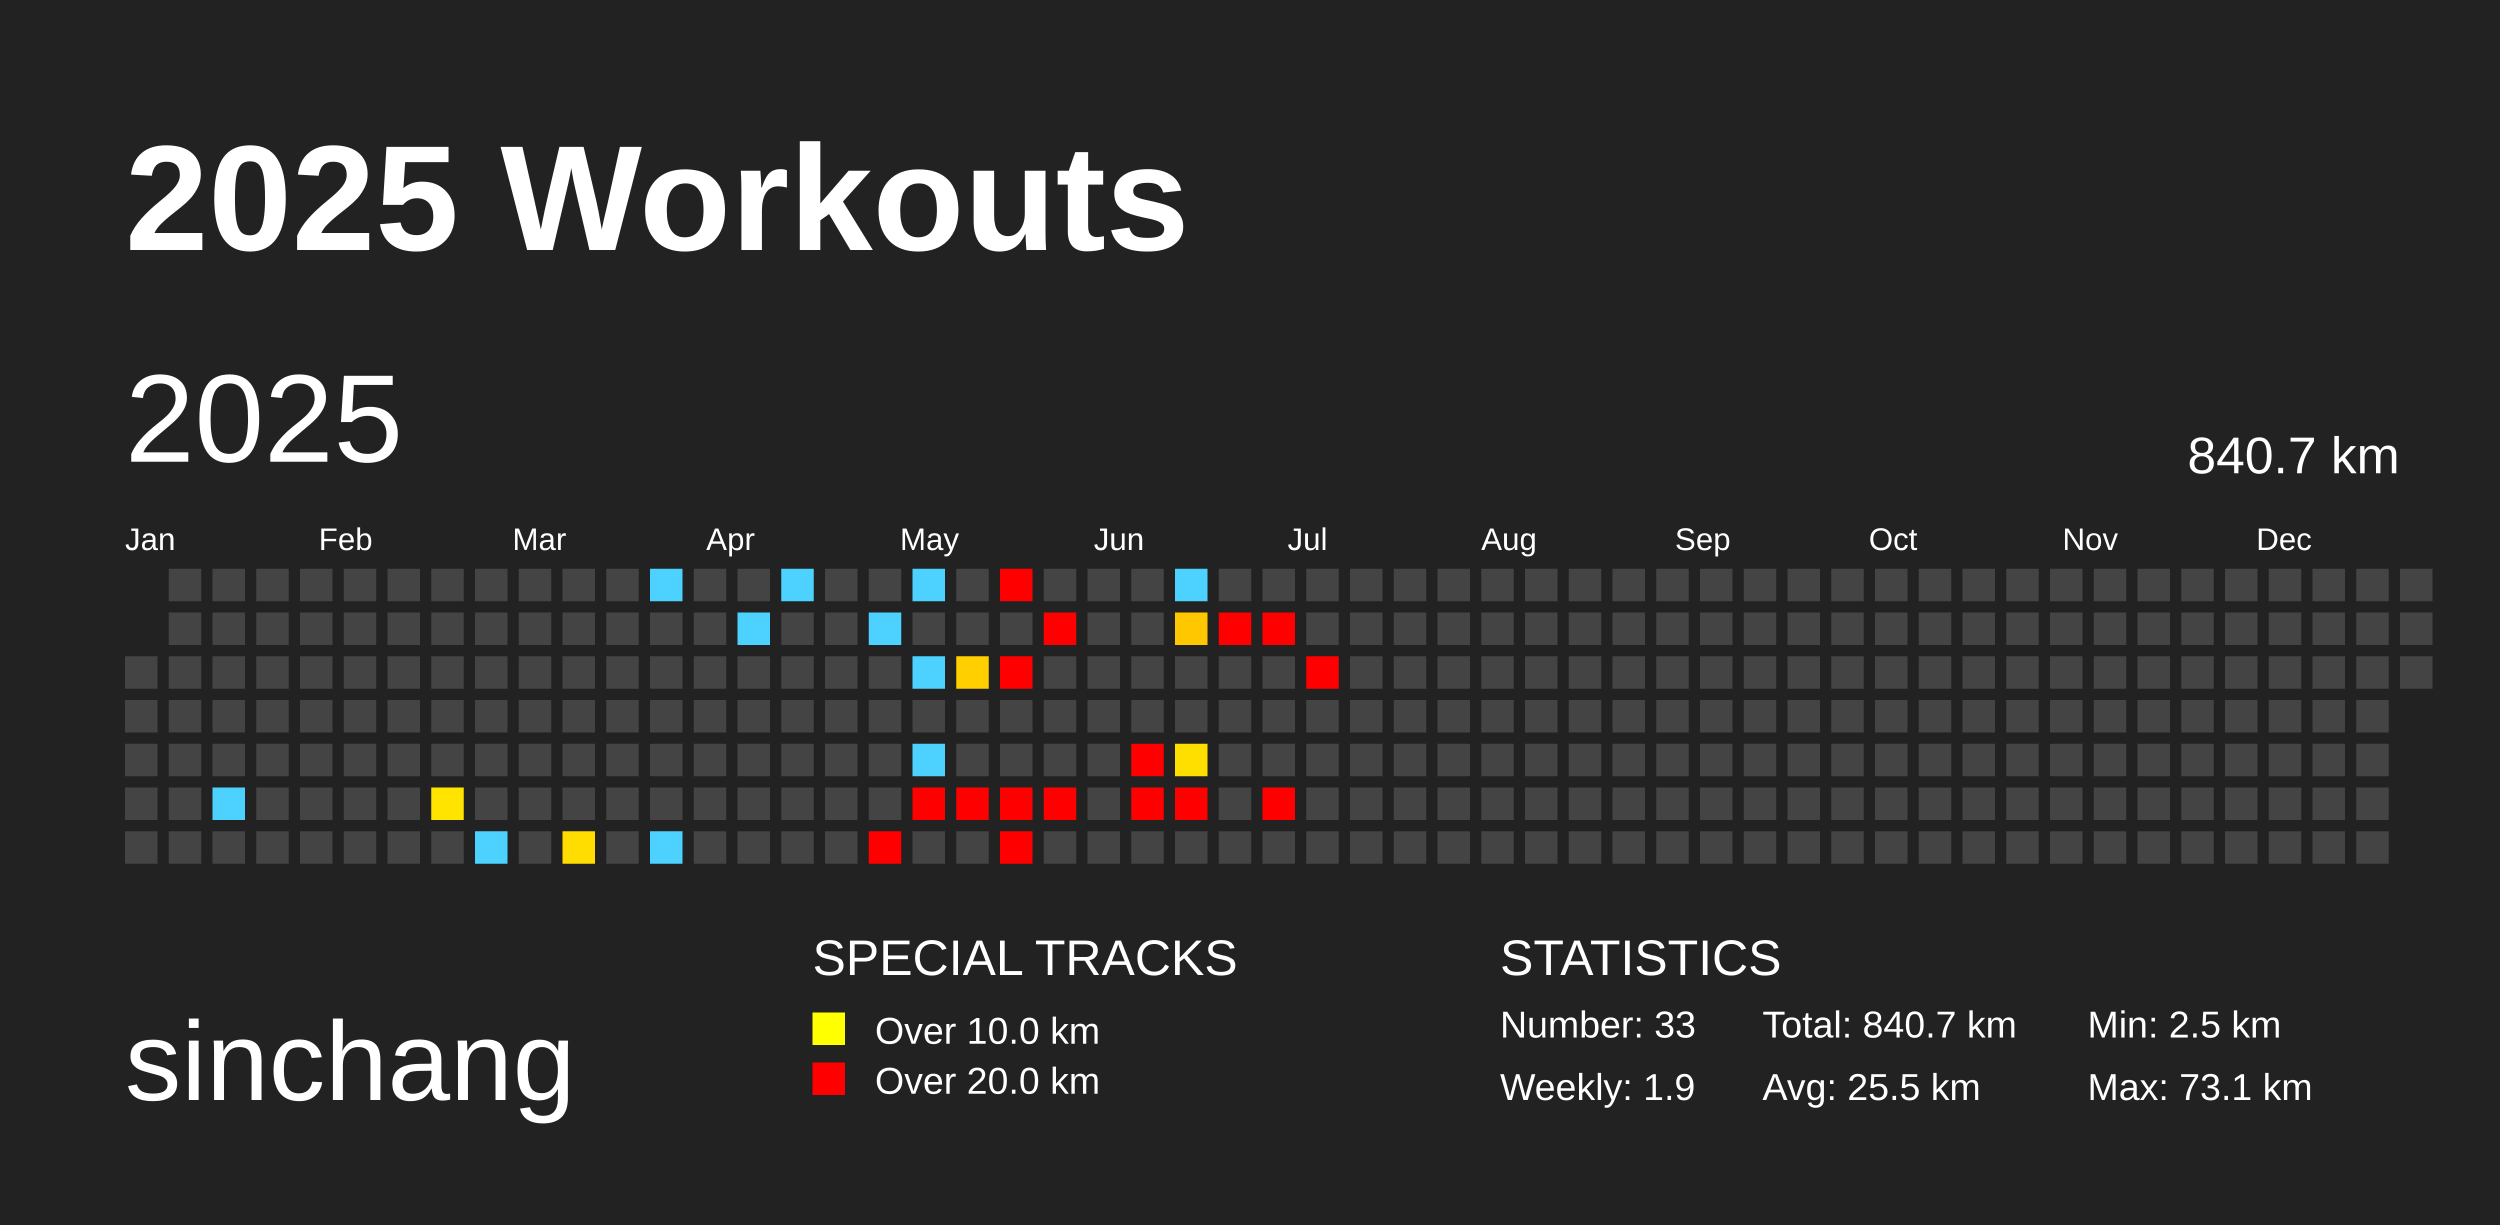
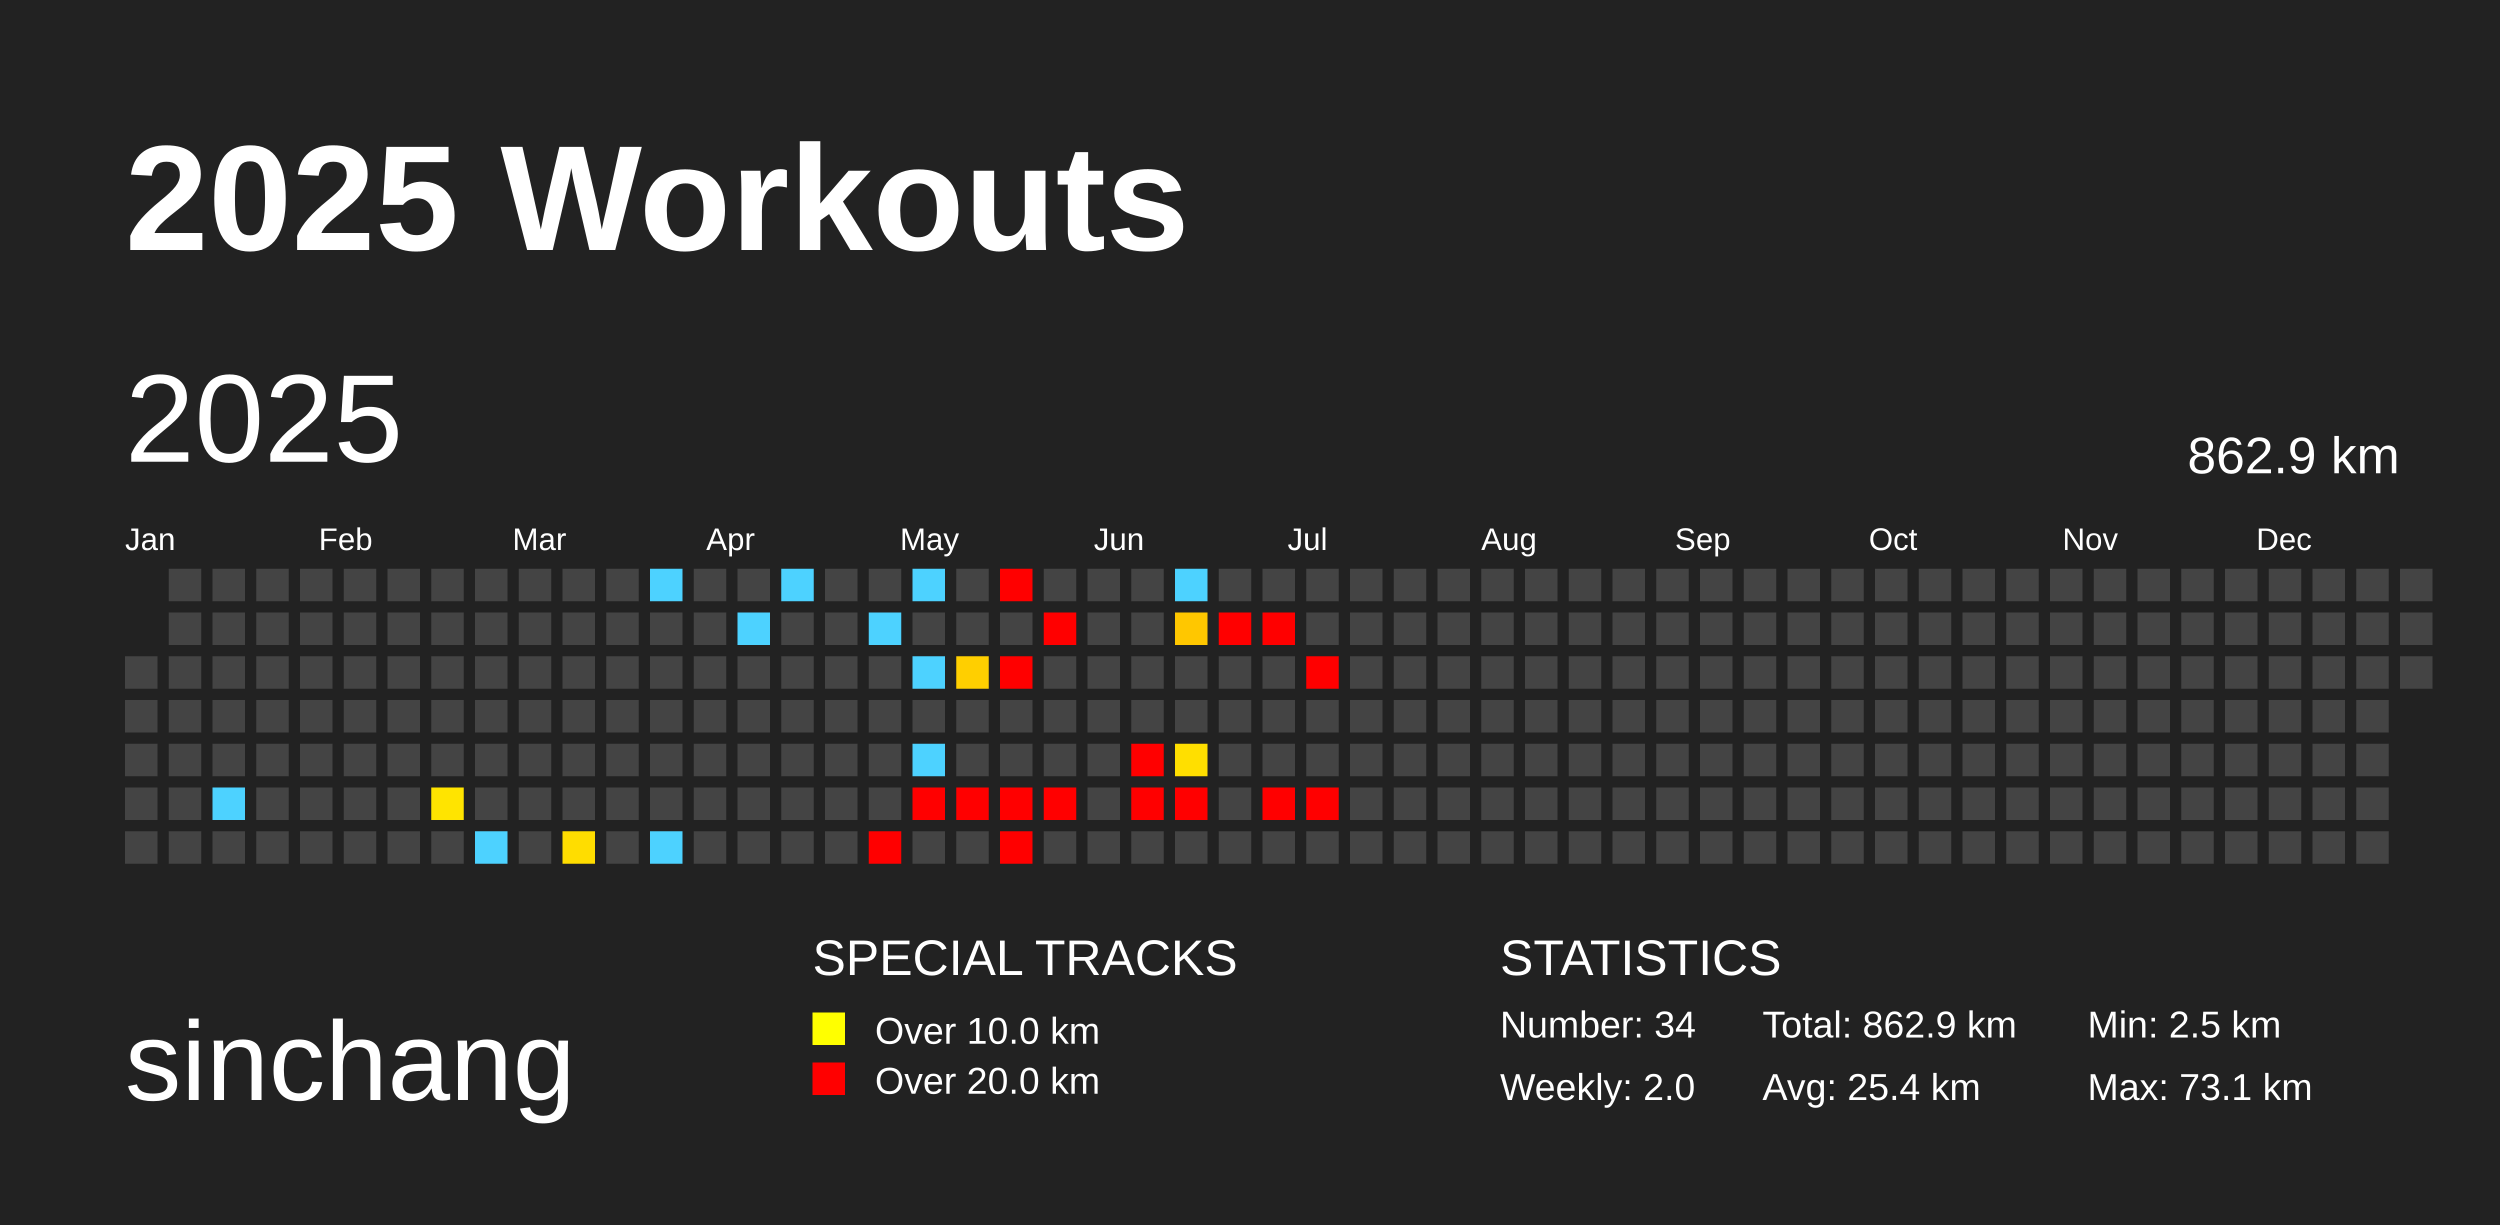
<svg xmlns="http://www.w3.org/2000/svg" baseProfile="full" height="98mm" version="1.1" viewBox="0,0,200,98" width="200mm">
  <defs />
  <rect fill="#222222" height="98" width="200" x="0" y="0" />
  <text fill="#FFFFFF" style="font-size:12px; font-family:Arial; font-weight:bold;" x="10" y="20">2025 Workouts</text>
  <text fill="#FFFFFF" style="font-size:9px; font-family:Arial" x="10" y="88">sinchang</text>
  <text fill="#FFFFFF" style="font-size:4px; font-family:Arial" x="65" y="78">SPECIAL TRACKS</text>
  <rect fill="yellow" height="2.6" width="2.6" x="65" y="81" />
  <text fill="#FFFFFF" style="font-size:3px; font-family:Arial" x="70" y="83.5">Over 10.0 km</text>
  <rect fill="red" height="2.6" width="2.6" x="65" y="85" />
  <text fill="#FFFFFF" style="font-size:3px; font-family:Arial" x="70" y="87.5">Over 20.0 km</text>
  <text fill="#FFFFFF" style="font-size:4px; font-family:Arial" x="120" y="78">STATISTICS</text>
-   <text fill="#FFFFFF" style="font-size:3px; font-family:Arial" x="120" y="83">Number: 33</text>
-   <text fill="#FFFFFF" style="font-size:3px; font-family:Arial" x="120" y="88">Weekly: 1.9</text>
-   <text fill="#FFFFFF" style="font-size:3px; font-family:Arial" x="141" y="83">Total: 840.7 km</text>
-   <text fill="#FFFFFF" style="font-size:3px; font-family:Arial" x="141" y="88">Avg: 25.5 km</text>
+   <text fill="#FFFFFF" style="font-size:3px; font-family:Arial" x="120" y="83">Number: 34</text>
+   <text fill="#FFFFFF" style="font-size:3px; font-family:Arial" x="120" y="88">Weekly: 2.0</text>
+   <text fill="#FFFFFF" style="font-size:3px; font-family:Arial" x="141" y="83">Total: 862.9 km</text>
+   <text fill="#FFFFFF" style="font-size:3px; font-family:Arial" x="141" y="88">Avg: 25.4 km</text>
  <text fill="#FFFFFF" style="font-size:3px; font-family:Arial" x="167" y="83">Min: 2.5 km</text>
  <text fill="#FFFFFF" style="font-size:3px; font-family:Arial" x="167" y="88">Max: 73.1 km</text>
  <text dominant-baseline="hanging" fill="#FFFFFF" style="font-size:10.0px; font-family:Arial;" x="10" y="30">2025</text>
-   <text dominant-baseline="hanging" fill="#FFFFFF" style="font-size:4.125px; font-family:Arial;" x="175" y="35">840.7 km</text>
+   <text dominant-baseline="hanging" fill="#FFFFFF" style="font-size:4.125px; font-family:Arial;" x="175" y="35">862.9 km</text>
  <text fill="#FFFFFF" style="font-size:2.5px; font-family:Arial" x="10.0" y="44">Jan</text>
  <text fill="#FFFFFF" style="font-size:2.5px; font-family:Arial" x="25.5" y="44">Feb</text>
  <text fill="#FFFFFF" style="font-size:2.5px; font-family:Arial" x="41.0" y="44">Mar</text>
  <text fill="#FFFFFF" style="font-size:2.5px; font-family:Arial" x="56.5" y="44">Apr</text>
  <text fill="#FFFFFF" style="font-size:2.5px; font-family:Arial" x="72.0" y="44">May</text>
  <text fill="#FFFFFF" style="font-size:2.5px; font-family:Arial" x="87.5" y="44">Jun</text>
  <text fill="#FFFFFF" style="font-size:2.5px; font-family:Arial" x="103.0" y="44">Jul</text>
  <text fill="#FFFFFF" style="font-size:2.5px; font-family:Arial" x="118.5" y="44">Aug</text>
  <text fill="#FFFFFF" style="font-size:2.5px; font-family:Arial" x="134.0" y="44">Sep</text>
  <text fill="#FFFFFF" style="font-size:2.5px; font-family:Arial" x="149.5" y="44">Oct</text>
  <text fill="#FFFFFF" style="font-size:2.5px; font-family:Arial" x="165.0" y="44">Nov</text>
  <text fill="#FFFFFF" style="font-size:2.5px; font-family:Arial" x="180.5" y="44">Dec</text>
  <rect fill="#444444" height="2.6" width="2.6" x="10.0" y="52.5" />
  <rect fill="#444444" height="2.6" width="2.6" x="10.0" y="56.0" />
  <rect fill="#444444" height="2.6" width="2.6" x="10.0" y="59.5" />
  <rect fill="#444444" height="2.6" width="2.6" x="10.0" y="63.0" />
  <rect fill="#444444" height="2.6" width="2.6" x="10.0" y="66.5" />
  <rect fill="#444444" height="2.6" width="2.6" x="13.5" y="45.5" />
  <rect fill="#444444" height="2.6" width="2.6" x="13.5" y="49.0" />
  <rect fill="#444444" height="2.6" width="2.6" x="13.5" y="52.5" />
  <rect fill="#444444" height="2.6" width="2.6" x="13.5" y="56.0" />
  <rect fill="#444444" height="2.6" width="2.6" x="13.5" y="59.5" />
  <rect fill="#444444" height="2.6" width="2.6" x="13.5" y="63.0" />
  <rect fill="#444444" height="2.6" width="2.6" x="13.5" y="66.5" />
  <rect fill="#444444" height="2.6" width="2.6" x="17.0" y="45.5" />
  <rect fill="#444444" height="2.6" width="2.6" x="17.0" y="49.0" />
  <rect fill="#444444" height="2.6" width="2.6" x="17.0" y="52.5" />
  <rect fill="#444444" height="2.6" width="2.6" x="17.0" y="56.0" />
  <rect fill="#444444" height="2.6" width="2.6" x="17.0" y="59.5" />
  <rect fill="#4dd2ff" height="2.6" width="2.6" x="17.0" y="63.0" />
  <rect fill="#444444" height="2.6" width="2.6" x="17.0" y="66.5" />
  <rect fill="#444444" height="2.6" width="2.6" x="20.5" y="45.5" />
  <rect fill="#444444" height="2.6" width="2.6" x="20.5" y="49.0" />
  <rect fill="#444444" height="2.6" width="2.6" x="20.5" y="52.5" />
  <rect fill="#444444" height="2.6" width="2.6" x="20.5" y="56.0" />
  <rect fill="#444444" height="2.6" width="2.6" x="20.5" y="59.5" />
  <rect fill="#444444" height="2.6" width="2.6" x="20.5" y="63.0" />
  <rect fill="#444444" height="2.6" width="2.6" x="20.5" y="66.5" />
  <rect fill="#444444" height="2.6" width="2.6" x="24.0" y="45.5" />
  <rect fill="#444444" height="2.6" width="2.6" x="24.0" y="49.0" />
  <rect fill="#444444" height="2.6" width="2.6" x="24.0" y="52.5" />
  <rect fill="#444444" height="2.6" width="2.6" x="24.0" y="56.0" />
  <rect fill="#444444" height="2.6" width="2.6" x="24.0" y="59.5" />
  <rect fill="#444444" height="2.6" width="2.6" x="24.0" y="63.0" />
  <rect fill="#444444" height="2.6" width="2.6" x="24.0" y="66.5" />
  <rect fill="#444444" height="2.6" width="2.6" x="27.5" y="45.5" />
  <rect fill="#444444" height="2.6" width="2.6" x="27.5" y="49.0" />
  <rect fill="#444444" height="2.6" width="2.6" x="27.5" y="52.5" />
  <rect fill="#444444" height="2.6" width="2.6" x="27.5" y="56.0" />
  <rect fill="#444444" height="2.6" width="2.6" x="27.5" y="59.5" />
  <rect fill="#444444" height="2.6" width="2.6" x="27.5" y="63.0" />
  <rect fill="#444444" height="2.6" width="2.6" x="27.5" y="66.5" />
  <rect fill="#444444" height="2.6" width="2.6" x="31.0" y="45.5" />
  <rect fill="#444444" height="2.6" width="2.6" x="31.0" y="49.0" />
  <rect fill="#444444" height="2.6" width="2.6" x="31.0" y="52.5" />
  <rect fill="#444444" height="2.6" width="2.6" x="31.0" y="56.0" />
  <rect fill="#444444" height="2.6" width="2.6" x="31.0" y="59.5" />
  <rect fill="#444444" height="2.6" width="2.6" x="31.0" y="63.0" />
  <rect fill="#444444" height="2.6" width="2.6" x="31.0" y="66.5" />
  <rect fill="#444444" height="2.6" width="2.6" x="34.5" y="45.5" />
  <rect fill="#444444" height="2.6" width="2.6" x="34.5" y="49.0" />
  <rect fill="#444444" height="2.6" width="2.6" x="34.5" y="52.5" />
  <rect fill="#444444" height="2.6" width="2.6" x="34.5" y="56.0" />
  <rect fill="#444444" height="2.6" width="2.6" x="34.5" y="59.5" />
  <rect fill="#ffe400" height="2.6" width="2.6" x="34.5" y="63.0" />
  <rect fill="#444444" height="2.6" width="2.6" x="34.5" y="66.5" />
  <rect fill="#444444" height="2.6" width="2.6" x="38.0" y="45.5" />
  <rect fill="#444444" height="2.6" width="2.6" x="38.0" y="49.0" />
  <rect fill="#444444" height="2.6" width="2.6" x="38.0" y="52.5" />
  <rect fill="#444444" height="2.6" width="2.6" x="38.0" y="56.0" />
  <rect fill="#444444" height="2.6" width="2.6" x="38.0" y="59.5" />
  <rect fill="#444444" height="2.6" width="2.6" x="38.0" y="63.0" />
  <rect fill="#4dd2ff" height="2.6" width="2.6" x="38.0" y="66.5" />
  <rect fill="#444444" height="2.6" width="2.6" x="41.5" y="45.5" />
  <rect fill="#444444" height="2.6" width="2.6" x="41.5" y="49.0" />
  <rect fill="#444444" height="2.6" width="2.6" x="41.5" y="52.5" />
  <rect fill="#444444" height="2.6" width="2.6" x="41.5" y="56.0" />
  <rect fill="#444444" height="2.6" width="2.6" x="41.5" y="59.5" />
  <rect fill="#444444" height="2.6" width="2.6" x="41.5" y="63.0" />
  <rect fill="#444444" height="2.6" width="2.6" x="41.5" y="66.5" />
  <rect fill="#444444" height="2.6" width="2.6" x="45.0" y="45.5" />
  <rect fill="#444444" height="2.6" width="2.6" x="45.0" y="49.0" />
  <rect fill="#444444" height="2.6" width="2.6" x="45.0" y="52.5" />
  <rect fill="#444444" height="2.6" width="2.6" x="45.0" y="56.0" />
  <rect fill="#444444" height="2.6" width="2.6" x="45.0" y="59.5" />
  <rect fill="#444444" height="2.6" width="2.6" x="45.0" y="63.0" />
  <rect fill="#ffdd00" height="2.6" width="2.6" x="45.0" y="66.5" />
  <rect fill="#444444" height="2.6" width="2.6" x="48.5" y="45.5" />
  <rect fill="#444444" height="2.6" width="2.6" x="48.5" y="49.0" />
  <rect fill="#444444" height="2.6" width="2.6" x="48.5" y="52.5" />
  <rect fill="#444444" height="2.6" width="2.6" x="48.5" y="56.0" />
  <rect fill="#444444" height="2.6" width="2.6" x="48.5" y="59.5" />
  <rect fill="#444444" height="2.6" width="2.6" x="48.5" y="63.0" />
  <rect fill="#444444" height="2.6" width="2.6" x="48.5" y="66.5" />
  <rect fill="#4dd2ff" height="2.6" width="2.6" x="52.0" y="45.5" />
  <rect fill="#444444" height="2.6" width="2.6" x="52.0" y="49.0" />
  <rect fill="#444444" height="2.6" width="2.6" x="52.0" y="52.5" />
  <rect fill="#444444" height="2.6" width="2.6" x="52.0" y="56.0" />
  <rect fill="#444444" height="2.6" width="2.6" x="52.0" y="59.5" />
  <rect fill="#444444" height="2.6" width="2.6" x="52.0" y="63.0" />
  <rect fill="#4dd2ff" height="2.6" width="2.6" x="52.0" y="66.5" />
  <rect fill="#444444" height="2.6" width="2.6" x="55.5" y="45.5" />
  <rect fill="#444444" height="2.6" width="2.6" x="55.5" y="49.0" />
  <rect fill="#444444" height="2.6" width="2.6" x="55.5" y="52.5" />
  <rect fill="#444444" height="2.6" width="2.6" x="55.5" y="56.0" />
  <rect fill="#444444" height="2.6" width="2.6" x="55.5" y="59.5" />
  <rect fill="#444444" height="2.6" width="2.6" x="55.5" y="63.0" />
  <rect fill="#444444" height="2.6" width="2.6" x="55.5" y="66.5" />
  <rect fill="#444444" height="2.6" width="2.6" x="59.0" y="45.5" />
  <rect fill="#4dd2ff" height="2.6" width="2.6" x="59.0" y="49.0" />
  <rect fill="#444444" height="2.6" width="2.6" x="59.0" y="52.5" />
  <rect fill="#444444" height="2.6" width="2.6" x="59.0" y="56.0" />
  <rect fill="#444444" height="2.6" width="2.6" x="59.0" y="59.5" />
  <rect fill="#444444" height="2.6" width="2.6" x="59.0" y="63.0" />
  <rect fill="#444444" height="2.6" width="2.6" x="59.0" y="66.5" />
  <rect fill="#4dd2ff" height="2.6" width="2.6" x="62.5" y="45.5" />
  <rect fill="#444444" height="2.6" width="2.6" x="62.5" y="49.0" />
  <rect fill="#444444" height="2.6" width="2.6" x="62.5" y="52.5" />
  <rect fill="#444444" height="2.6" width="2.6" x="62.5" y="56.0" />
  <rect fill="#444444" height="2.6" width="2.6" x="62.5" y="59.5" />
  <rect fill="#444444" height="2.6" width="2.6" x="62.5" y="63.0" />
  <rect fill="#444444" height="2.6" width="2.6" x="62.5" y="66.5" />
  <rect fill="#444444" height="2.6" width="2.6" x="66.0" y="45.5" />
  <rect fill="#444444" height="2.6" width="2.6" x="66.0" y="49.0" />
  <rect fill="#444444" height="2.6" width="2.6" x="66.0" y="52.5" />
  <rect fill="#444444" height="2.6" width="2.6" x="66.0" y="56.0" />
  <rect fill="#444444" height="2.6" width="2.6" x="66.0" y="59.5" />
  <rect fill="#444444" height="2.6" width="2.6" x="66.0" y="63.0" />
  <rect fill="#444444" height="2.6" width="2.6" x="66.0" y="66.5" />
  <rect fill="#444444" height="2.6" width="2.6" x="69.5" y="45.5" />
  <rect fill="#4dd2ff" height="2.6" width="2.6" x="69.5" y="49.0" />
  <rect fill="#444444" height="2.6" width="2.6" x="69.5" y="52.5" />
  <rect fill="#444444" height="2.6" width="2.6" x="69.5" y="56.0" />
  <rect fill="#444444" height="2.6" width="2.6" x="69.5" y="59.5" />
  <rect fill="#444444" height="2.6" width="2.6" x="69.5" y="63.0" />
  <rect fill="red" height="2.6" width="2.6" x="69.5" y="66.5" />
  <rect fill="#4dd2ff" height="2.6" width="2.6" x="73.0" y="45.5" />
  <rect fill="#444444" height="2.6" width="2.6" x="73.0" y="49.0" />
  <rect fill="#4dd2ff" height="2.6" width="2.6" x="73.0" y="52.5" />
  <rect fill="#444444" height="2.6" width="2.6" x="73.0" y="56.0" />
  <rect fill="#4dd2ff" height="2.6" width="2.6" x="73.0" y="59.5" />
  <rect fill="red" height="2.6" width="2.6" x="73.0" y="63.0" />
  <rect fill="#444444" height="2.6" width="2.6" x="73.0" y="66.5" />
  <rect fill="#444444" height="2.6" width="2.6" x="76.5" y="45.5" />
  <rect fill="#444444" height="2.6" width="2.6" x="76.5" y="49.0" />
  <rect fill="#ffcf00" height="2.6" width="2.6" x="76.5" y="52.5" />
  <rect fill="#444444" height="2.6" width="2.6" x="76.5" y="56.0" />
  <rect fill="#444444" height="2.6" width="2.6" x="76.5" y="59.5" />
  <rect fill="red" height="2.6" width="2.6" x="76.5" y="63.0" />
  <rect fill="#444444" height="2.6" width="2.6" x="76.5" y="66.5" />
  <rect fill="red" height="2.6" width="2.6" x="80.0" y="45.5" />
  <rect fill="#444444" height="2.6" width="2.6" x="80.0" y="49.0" />
  <rect fill="red" height="2.6" width="2.6" x="80.0" y="52.5" />
  <rect fill="#444444" height="2.6" width="2.6" x="80.0" y="56.0" />
  <rect fill="#444444" height="2.6" width="2.6" x="80.0" y="59.5" />
  <rect fill="red" height="2.6" width="2.6" x="80.0" y="63.0" />
  <rect fill="red" height="2.6" width="2.6" x="80.0" y="66.5" />
  <rect fill="#444444" height="2.6" width="2.6" x="83.5" y="45.5" />
  <rect fill="red" height="2.6" width="2.6" x="83.5" y="49.0" />
  <rect fill="#444444" height="2.6" width="2.6" x="83.5" y="52.5" />
  <rect fill="#444444" height="2.6" width="2.6" x="83.5" y="56.0" />
  <rect fill="#444444" height="2.6" width="2.6" x="83.5" y="59.5" />
  <rect fill="red" height="2.6" width="2.6" x="83.5" y="63.0" />
  <rect fill="#444444" height="2.6" width="2.6" x="83.5" y="66.5" />
  <rect fill="#444444" height="2.6" width="2.6" x="87.0" y="45.5" />
  <rect fill="#444444" height="2.6" width="2.6" x="87.0" y="49.0" />
  <rect fill="#444444" height="2.6" width="2.6" x="87.0" y="52.5" />
  <rect fill="#444444" height="2.6" width="2.6" x="87.0" y="56.0" />
  <rect fill="#444444" height="2.6" width="2.6" x="87.0" y="59.5" />
  <rect fill="#444444" height="2.6" width="2.6" x="87.0" y="63.0" />
  <rect fill="#444444" height="2.6" width="2.6" x="87.0" y="66.5" />
  <rect fill="#444444" height="2.6" width="2.6" x="90.5" y="45.5" />
  <rect fill="#444444" height="2.6" width="2.6" x="90.5" y="49.0" />
  <rect fill="#444444" height="2.6" width="2.6" x="90.5" y="52.5" />
  <rect fill="#444444" height="2.6" width="2.6" x="90.5" y="56.0" />
  <rect fill="red" height="2.6" width="2.6" x="90.5" y="59.5" />
  <rect fill="red" height="2.6" width="2.6" x="90.5" y="63.0" />
  <rect fill="#444444" height="2.6" width="2.6" x="90.5" y="66.5" />
  <rect fill="#4dd2ff" height="2.6" width="2.6" x="94.0" y="45.5" />
  <rect fill="#ffc700" height="2.6" width="2.6" x="94.0" y="49.0" />
  <rect fill="#444444" height="2.6" width="2.6" x="94.0" y="52.5" />
  <rect fill="#444444" height="2.6" width="2.6" x="94.0" y="56.0" />
  <rect fill="#ffdf00" height="2.6" width="2.6" x="94.0" y="59.5" />
  <rect fill="red" height="2.6" width="2.6" x="94.0" y="63.0" />
  <rect fill="#444444" height="2.6" width="2.6" x="94.0" y="66.5" />
  <rect fill="#444444" height="2.6" width="2.6" x="97.5" y="45.5" />
  <rect fill="red" height="2.6" width="2.6" x="97.5" y="49.0" />
  <rect fill="#444444" height="2.6" width="2.6" x="97.5" y="52.5" />
  <rect fill="#444444" height="2.6" width="2.6" x="97.5" y="56.0" />
  <rect fill="#444444" height="2.6" width="2.6" x="97.5" y="59.5" />
  <rect fill="#444444" height="2.6" width="2.6" x="97.5" y="63.0" />
  <rect fill="#444444" height="2.6" width="2.6" x="97.5" y="66.5" />
  <rect fill="#444444" height="2.6" width="2.6" x="101.0" y="45.5" />
  <rect fill="red" height="2.6" width="2.6" x="101.0" y="49.0" />
  <rect fill="#444444" height="2.6" width="2.6" x="101.0" y="52.5" />
  <rect fill="#444444" height="2.6" width="2.6" x="101.0" y="56.0" />
  <rect fill="#444444" height="2.6" width="2.6" x="101.0" y="59.5" />
  <rect fill="red" height="2.6" width="2.6" x="101.0" y="63.0" />
  <rect fill="#444444" height="2.6" width="2.6" x="101.0" y="66.5" />
  <rect fill="#444444" height="2.6" width="2.6" x="104.5" y="45.5" />
  <rect fill="#444444" height="2.6" width="2.6" x="104.5" y="49.0" />
  <rect fill="red" height="2.6" width="2.6" x="104.5" y="52.5" />
  <rect fill="#444444" height="2.6" width="2.6" x="104.5" y="56.0" />
  <rect fill="#444444" height="2.6" width="2.6" x="104.5" y="59.5" />
-   <rect fill="#444444" height="2.6" width="2.6" x="104.5" y="63.0" />
+   <rect fill="red" height="2.6" width="2.6" x="104.5" y="63.0" />
  <rect fill="#444444" height="2.6" width="2.6" x="104.5" y="66.5" />
  <rect fill="#444444" height="2.6" width="2.6" x="108.0" y="45.5" />
  <rect fill="#444444" height="2.6" width="2.6" x="108.0" y="49.0" />
  <rect fill="#444444" height="2.6" width="2.6" x="108.0" y="52.5" />
  <rect fill="#444444" height="2.6" width="2.6" x="108.0" y="56.0" />
  <rect fill="#444444" height="2.6" width="2.6" x="108.0" y="59.5" />
  <rect fill="#444444" height="2.6" width="2.6" x="108.0" y="63.0" />
  <rect fill="#444444" height="2.6" width="2.6" x="108.0" y="66.5" />
  <rect fill="#444444" height="2.6" width="2.6" x="111.5" y="45.5" />
  <rect fill="#444444" height="2.6" width="2.6" x="111.5" y="49.0" />
  <rect fill="#444444" height="2.6" width="2.6" x="111.5" y="52.5" />
  <rect fill="#444444" height="2.6" width="2.6" x="111.5" y="56.0" />
  <rect fill="#444444" height="2.6" width="2.6" x="111.5" y="59.5" />
  <rect fill="#444444" height="2.6" width="2.6" x="111.5" y="63.0" />
  <rect fill="#444444" height="2.6" width="2.6" x="111.5" y="66.5" />
  <rect fill="#444444" height="2.6" width="2.6" x="115.0" y="45.5" />
  <rect fill="#444444" height="2.6" width="2.6" x="115.0" y="49.0" />
  <rect fill="#444444" height="2.6" width="2.6" x="115.0" y="52.5" />
  <rect fill="#444444" height="2.6" width="2.6" x="115.0" y="56.0" />
  <rect fill="#444444" height="2.6" width="2.6" x="115.0" y="59.5" />
  <rect fill="#444444" height="2.6" width="2.6" x="115.0" y="63.0" />
  <rect fill="#444444" height="2.6" width="2.6" x="115.0" y="66.5" />
  <rect fill="#444444" height="2.6" width="2.6" x="118.5" y="45.5" />
  <rect fill="#444444" height="2.6" width="2.6" x="118.5" y="49.0" />
  <rect fill="#444444" height="2.6" width="2.6" x="118.5" y="52.5" />
  <rect fill="#444444" height="2.6" width="2.6" x="118.5" y="56.0" />
  <rect fill="#444444" height="2.6" width="2.6" x="118.5" y="59.5" />
  <rect fill="#444444" height="2.6" width="2.6" x="118.5" y="63.0" />
  <rect fill="#444444" height="2.6" width="2.6" x="118.5" y="66.5" />
  <rect fill="#444444" height="2.6" width="2.6" x="122.0" y="45.5" />
  <rect fill="#444444" height="2.6" width="2.6" x="122.0" y="49.0" />
  <rect fill="#444444" height="2.6" width="2.6" x="122.0" y="52.5" />
  <rect fill="#444444" height="2.6" width="2.6" x="122.0" y="56.0" />
  <rect fill="#444444" height="2.6" width="2.6" x="122.0" y="59.5" />
  <rect fill="#444444" height="2.6" width="2.6" x="122.0" y="63.0" />
  <rect fill="#444444" height="2.6" width="2.6" x="122.0" y="66.5" />
  <rect fill="#444444" height="2.6" width="2.6" x="125.5" y="45.5" />
  <rect fill="#444444" height="2.6" width="2.6" x="125.5" y="49.0" />
  <rect fill="#444444" height="2.6" width="2.6" x="125.5" y="52.5" />
  <rect fill="#444444" height="2.6" width="2.6" x="125.5" y="56.0" />
  <rect fill="#444444" height="2.6" width="2.6" x="125.5" y="59.5" />
  <rect fill="#444444" height="2.6" width="2.6" x="125.5" y="63.0" />
  <rect fill="#444444" height="2.6" width="2.6" x="125.5" y="66.5" />
  <rect fill="#444444" height="2.6" width="2.6" x="129.0" y="45.5" />
  <rect fill="#444444" height="2.6" width="2.6" x="129.0" y="49.0" />
  <rect fill="#444444" height="2.6" width="2.6" x="129.0" y="52.5" />
  <rect fill="#444444" height="2.6" width="2.6" x="129.0" y="56.0" />
  <rect fill="#444444" height="2.6" width="2.6" x="129.0" y="59.5" />
  <rect fill="#444444" height="2.6" width="2.6" x="129.0" y="63.0" />
  <rect fill="#444444" height="2.6" width="2.6" x="129.0" y="66.5" />
  <rect fill="#444444" height="2.6" width="2.6" x="132.5" y="45.5" />
  <rect fill="#444444" height="2.6" width="2.6" x="132.5" y="49.0" />
  <rect fill="#444444" height="2.6" width="2.6" x="132.5" y="52.5" />
  <rect fill="#444444" height="2.6" width="2.6" x="132.5" y="56.0" />
  <rect fill="#444444" height="2.6" width="2.6" x="132.5" y="59.5" />
  <rect fill="#444444" height="2.6" width="2.6" x="132.5" y="63.0" />
  <rect fill="#444444" height="2.6" width="2.6" x="132.5" y="66.5" />
  <rect fill="#444444" height="2.6" width="2.6" x="136.0" y="45.5" />
  <rect fill="#444444" height="2.6" width="2.6" x="136.0" y="49.0" />
  <rect fill="#444444" height="2.6" width="2.6" x="136.0" y="52.5" />
  <rect fill="#444444" height="2.6" width="2.6" x="136.0" y="56.0" />
  <rect fill="#444444" height="2.6" width="2.6" x="136.0" y="59.5" />
  <rect fill="#444444" height="2.6" width="2.6" x="136.0" y="63.0" />
  <rect fill="#444444" height="2.6" width="2.6" x="136.0" y="66.5" />
  <rect fill="#444444" height="2.6" width="2.6" x="139.5" y="45.5" />
  <rect fill="#444444" height="2.6" width="2.6" x="139.5" y="49.0" />
  <rect fill="#444444" height="2.6" width="2.6" x="139.5" y="52.5" />
  <rect fill="#444444" height="2.6" width="2.6" x="139.5" y="56.0" />
  <rect fill="#444444" height="2.6" width="2.6" x="139.5" y="59.5" />
  <rect fill="#444444" height="2.6" width="2.6" x="139.5" y="63.0" />
  <rect fill="#444444" height="2.6" width="2.6" x="139.5" y="66.5" />
  <rect fill="#444444" height="2.6" width="2.6" x="143.0" y="45.5" />
  <rect fill="#444444" height="2.6" width="2.6" x="143.0" y="49.0" />
  <rect fill="#444444" height="2.6" width="2.6" x="143.0" y="52.5" />
  <rect fill="#444444" height="2.6" width="2.6" x="143.0" y="56.0" />
  <rect fill="#444444" height="2.6" width="2.6" x="143.0" y="59.5" />
  <rect fill="#444444" height="2.6" width="2.6" x="143.0" y="63.0" />
  <rect fill="#444444" height="2.6" width="2.6" x="143.0" y="66.5" />
  <rect fill="#444444" height="2.6" width="2.6" x="146.5" y="45.5" />
  <rect fill="#444444" height="2.6" width="2.6" x="146.5" y="49.0" />
  <rect fill="#444444" height="2.6" width="2.6" x="146.5" y="52.5" />
  <rect fill="#444444" height="2.6" width="2.6" x="146.5" y="56.0" />
  <rect fill="#444444" height="2.6" width="2.6" x="146.5" y="59.5" />
  <rect fill="#444444" height="2.6" width="2.6" x="146.5" y="63.0" />
  <rect fill="#444444" height="2.6" width="2.6" x="146.5" y="66.5" />
  <rect fill="#444444" height="2.6" width="2.6" x="150.0" y="45.5" />
  <rect fill="#444444" height="2.6" width="2.6" x="150.0" y="49.0" />
  <rect fill="#444444" height="2.6" width="2.6" x="150.0" y="52.5" />
  <rect fill="#444444" height="2.6" width="2.6" x="150.0" y="56.0" />
  <rect fill="#444444" height="2.6" width="2.6" x="150.0" y="59.5" />
  <rect fill="#444444" height="2.6" width="2.6" x="150.0" y="63.0" />
  <rect fill="#444444" height="2.6" width="2.6" x="150.0" y="66.5" />
  <rect fill="#444444" height="2.6" width="2.6" x="153.5" y="45.5" />
  <rect fill="#444444" height="2.6" width="2.6" x="153.5" y="49.0" />
  <rect fill="#444444" height="2.6" width="2.6" x="153.5" y="52.5" />
  <rect fill="#444444" height="2.6" width="2.6" x="153.5" y="56.0" />
  <rect fill="#444444" height="2.6" width="2.6" x="153.5" y="59.5" />
  <rect fill="#444444" height="2.6" width="2.6" x="153.5" y="63.0" />
  <rect fill="#444444" height="2.6" width="2.6" x="153.5" y="66.5" />
  <rect fill="#444444" height="2.6" width="2.6" x="157.0" y="45.5" />
  <rect fill="#444444" height="2.6" width="2.6" x="157.0" y="49.0" />
  <rect fill="#444444" height="2.6" width="2.6" x="157.0" y="52.5" />
  <rect fill="#444444" height="2.6" width="2.6" x="157.0" y="56.0" />
  <rect fill="#444444" height="2.6" width="2.6" x="157.0" y="59.5" />
  <rect fill="#444444" height="2.6" width="2.6" x="157.0" y="63.0" />
  <rect fill="#444444" height="2.6" width="2.6" x="157.0" y="66.5" />
  <rect fill="#444444" height="2.6" width="2.6" x="160.5" y="45.5" />
  <rect fill="#444444" height="2.6" width="2.6" x="160.5" y="49.0" />
  <rect fill="#444444" height="2.6" width="2.6" x="160.5" y="52.5" />
  <rect fill="#444444" height="2.6" width="2.6" x="160.5" y="56.0" />
  <rect fill="#444444" height="2.6" width="2.6" x="160.5" y="59.5" />
  <rect fill="#444444" height="2.6" width="2.6" x="160.5" y="63.0" />
  <rect fill="#444444" height="2.6" width="2.6" x="160.5" y="66.5" />
  <rect fill="#444444" height="2.6" width="2.6" x="164.0" y="45.5" />
  <rect fill="#444444" height="2.6" width="2.6" x="164.0" y="49.0" />
  <rect fill="#444444" height="2.6" width="2.6" x="164.0" y="52.5" />
  <rect fill="#444444" height="2.6" width="2.6" x="164.0" y="56.0" />
  <rect fill="#444444" height="2.6" width="2.6" x="164.0" y="59.5" />
  <rect fill="#444444" height="2.6" width="2.6" x="164.0" y="63.0" />
  <rect fill="#444444" height="2.6" width="2.6" x="164.0" y="66.5" />
  <rect fill="#444444" height="2.6" width="2.6" x="167.5" y="45.5" />
  <rect fill="#444444" height="2.6" width="2.6" x="167.5" y="49.0" />
  <rect fill="#444444" height="2.6" width="2.6" x="167.5" y="52.5" />
  <rect fill="#444444" height="2.6" width="2.6" x="167.5" y="56.0" />
  <rect fill="#444444" height="2.6" width="2.6" x="167.5" y="59.5" />
  <rect fill="#444444" height="2.6" width="2.6" x="167.5" y="63.0" />
  <rect fill="#444444" height="2.6" width="2.6" x="167.5" y="66.5" />
  <rect fill="#444444" height="2.6" width="2.6" x="171.0" y="45.5" />
  <rect fill="#444444" height="2.6" width="2.6" x="171.0" y="49.0" />
  <rect fill="#444444" height="2.6" width="2.6" x="171.0" y="52.5" />
  <rect fill="#444444" height="2.6" width="2.6" x="171.0" y="56.0" />
  <rect fill="#444444" height="2.6" width="2.6" x="171.0" y="59.5" />
  <rect fill="#444444" height="2.6" width="2.6" x="171.0" y="63.0" />
  <rect fill="#444444" height="2.6" width="2.6" x="171.0" y="66.5" />
  <rect fill="#444444" height="2.6" width="2.6" x="174.5" y="45.5" />
  <rect fill="#444444" height="2.6" width="2.6" x="174.5" y="49.0" />
  <rect fill="#444444" height="2.6" width="2.6" x="174.5" y="52.5" />
  <rect fill="#444444" height="2.6" width="2.6" x="174.5" y="56.0" />
  <rect fill="#444444" height="2.6" width="2.6" x="174.5" y="59.5" />
  <rect fill="#444444" height="2.6" width="2.6" x="174.5" y="63.0" />
  <rect fill="#444444" height="2.6" width="2.6" x="174.5" y="66.5" />
  <rect fill="#444444" height="2.6" width="2.6" x="178.0" y="45.5" />
  <rect fill="#444444" height="2.6" width="2.6" x="178.0" y="49.0" />
  <rect fill="#444444" height="2.6" width="2.6" x="178.0" y="52.5" />
  <rect fill="#444444" height="2.6" width="2.6" x="178.0" y="56.0" />
  <rect fill="#444444" height="2.6" width="2.6" x="178.0" y="59.5" />
  <rect fill="#444444" height="2.6" width="2.6" x="178.0" y="63.0" />
  <rect fill="#444444" height="2.6" width="2.6" x="178.0" y="66.5" />
  <rect fill="#444444" height="2.6" width="2.6" x="181.5" y="45.5" />
  <rect fill="#444444" height="2.6" width="2.6" x="181.5" y="49.0" />
  <rect fill="#444444" height="2.6" width="2.6" x="181.5" y="52.5" />
  <rect fill="#444444" height="2.6" width="2.6" x="181.5" y="56.0" />
  <rect fill="#444444" height="2.6" width="2.6" x="181.5" y="59.5" />
  <rect fill="#444444" height="2.6" width="2.6" x="181.5" y="63.0" />
  <rect fill="#444444" height="2.6" width="2.6" x="181.5" y="66.5" />
  <rect fill="#444444" height="2.6" width="2.6" x="185.0" y="45.5" />
  <rect fill="#444444" height="2.6" width="2.6" x="185.0" y="49.0" />
  <rect fill="#444444" height="2.6" width="2.6" x="185.0" y="52.5" />
  <rect fill="#444444" height="2.6" width="2.6" x="185.0" y="56.0" />
  <rect fill="#444444" height="2.6" width="2.6" x="185.0" y="59.5" />
  <rect fill="#444444" height="2.6" width="2.6" x="185.0" y="63.0" />
  <rect fill="#444444" height="2.6" width="2.6" x="185.0" y="66.5" />
  <rect fill="#444444" height="2.6" width="2.6" x="188.5" y="45.5" />
  <rect fill="#444444" height="2.6" width="2.6" x="188.5" y="49.0" />
  <rect fill="#444444" height="2.6" width="2.6" x="188.5" y="52.5" />
  <rect fill="#444444" height="2.6" width="2.6" x="188.5" y="56.0" />
  <rect fill="#444444" height="2.6" width="2.6" x="188.5" y="59.5" />
  <rect fill="#444444" height="2.6" width="2.6" x="188.5" y="63.0" />
  <rect fill="#444444" height="2.6" width="2.6" x="188.5" y="66.5" />
  <rect fill="#444444" height="2.6" width="2.6" x="192.0" y="45.5" />
  <rect fill="#444444" height="2.6" width="2.6" x="192.0" y="49.0" />
  <rect fill="#444444" height="2.6" width="2.6" x="192.0" y="52.5" />
</svg>
